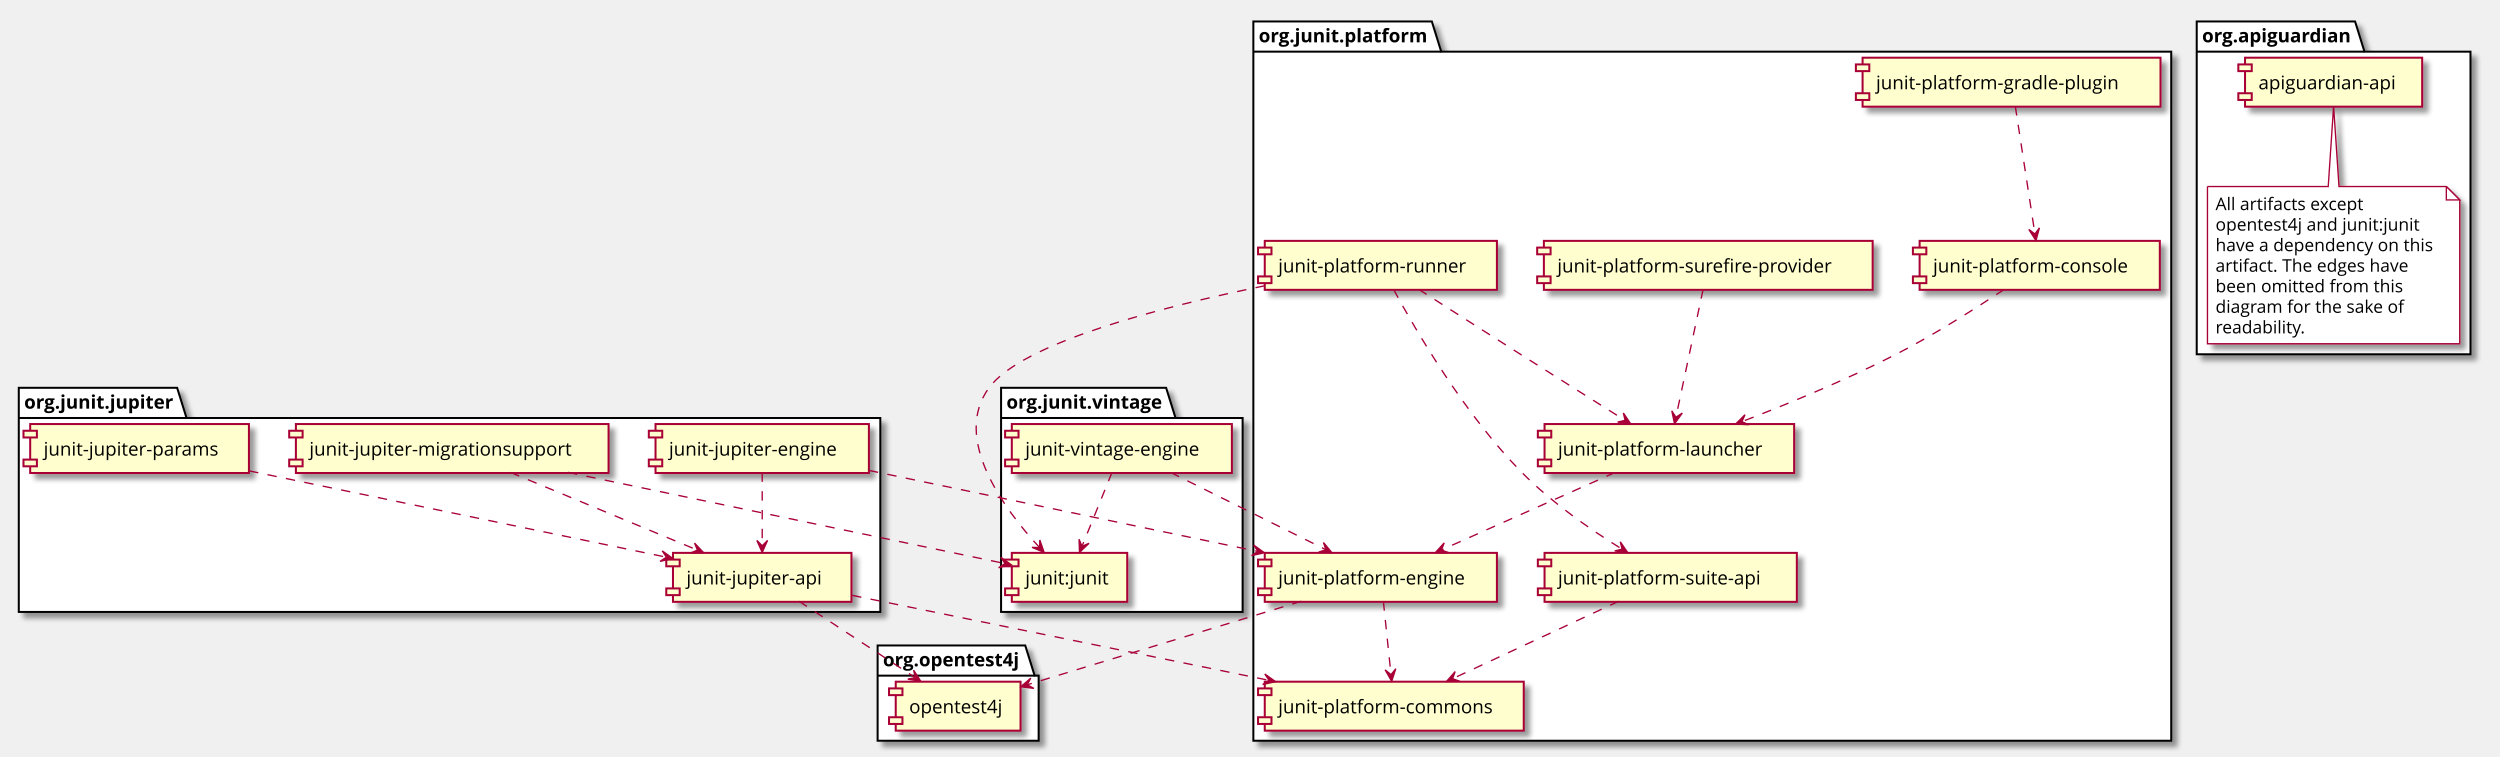
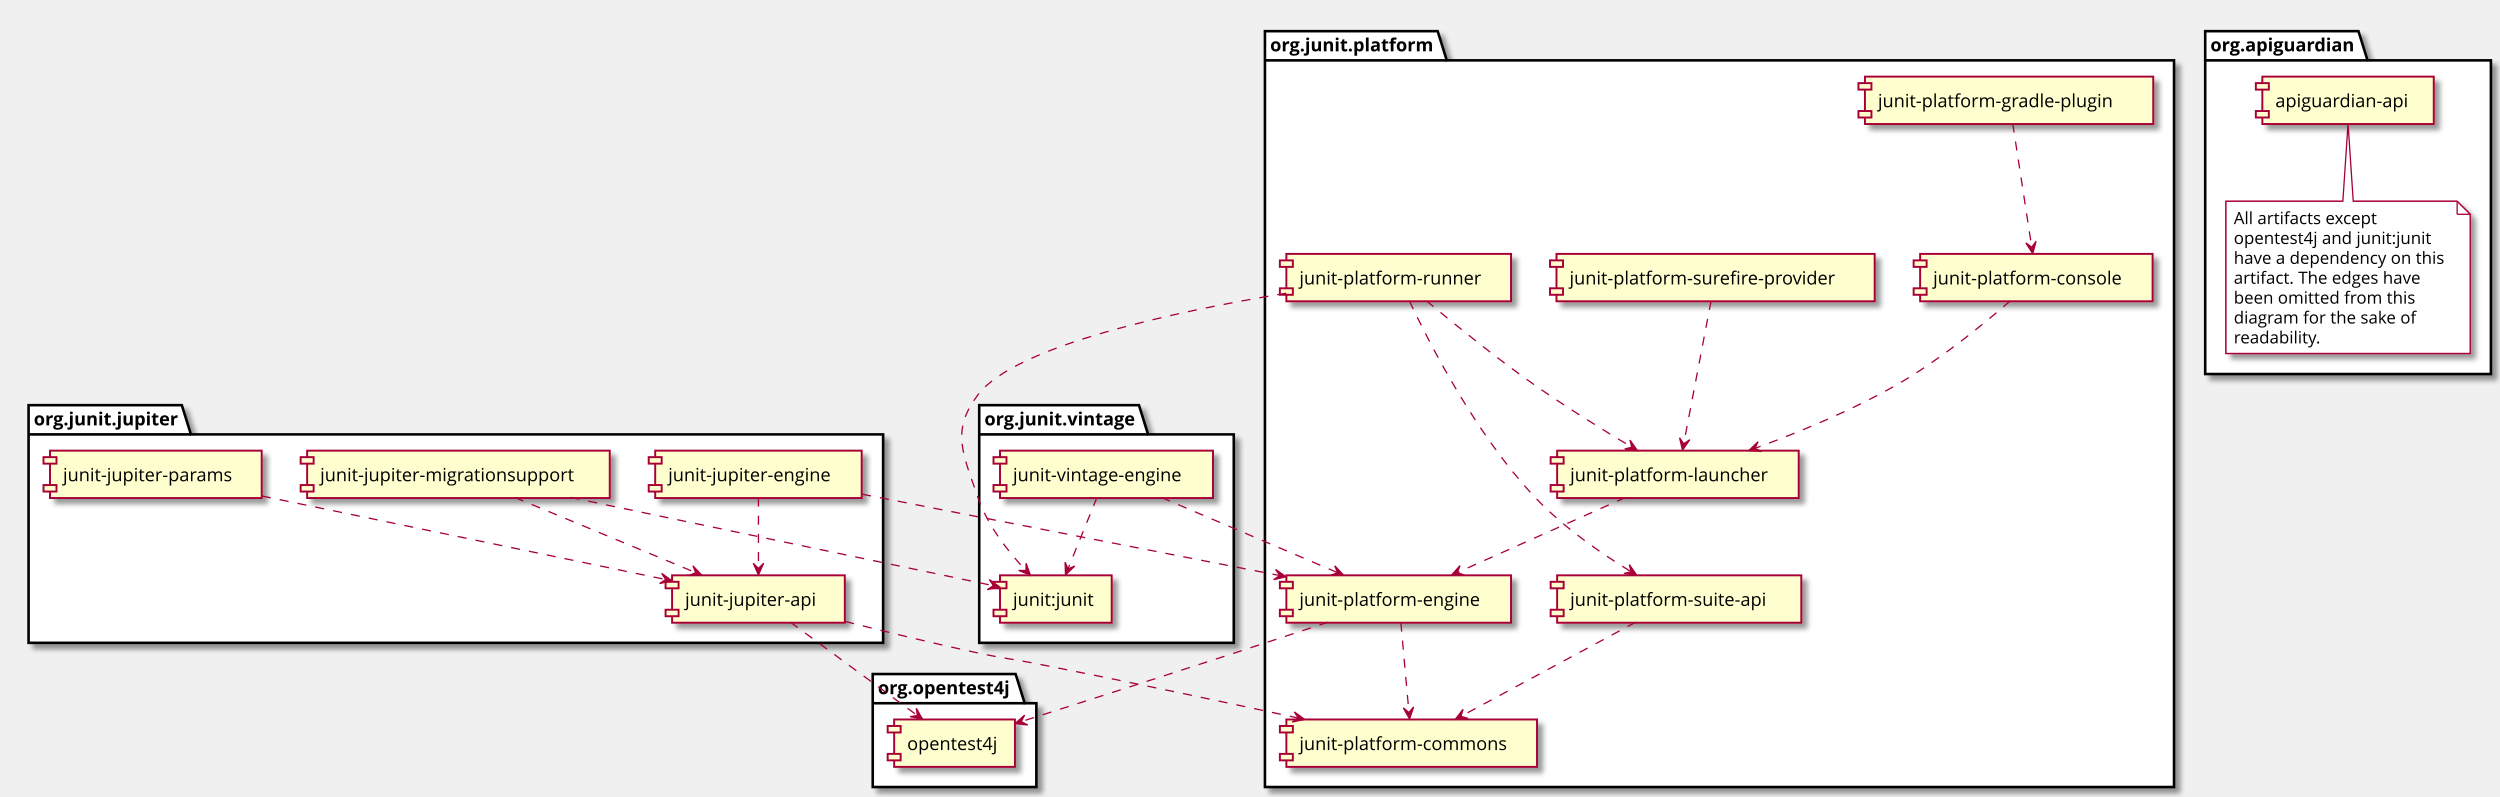
- <svg xmlns="http://www.w3.org/2000/svg" contentScriptType="application/ecmascript" contentStyleType="text/css" height="564px" preserveAspectRatio="none" style="width:1863px;height:564px;" version="1.1" viewBox="0 0 1863 564" width="1863px" zoomAndPan="magnify">
+ <svg xmlns="http://www.w3.org/2000/svg" contentScriptType="application/ecmascript" contentStyleType="text/css" height="613px" preserveAspectRatio="none" style="width:1925px;height:613px;" version="1.1" viewBox="0 0 1925 613" width="1925px" zoomAndPan="magnify">
  <defs>
-     <filter height="300%" id="f1rrr2d2399cu7" width="300%" x="-1" y="-1">
+     <filter height="300%" id="fjlph2e" width="300%" x="-1" y="-1">
      <feGaussianBlur result="blurOut" stdDeviation="2.0" />
      <feColorMatrix in="blurOut" result="blurOut2" type="matrix" values="0 0 0 0 0 0 0 0 0 0 0 0 0 0 0 0 0 0 .4 0" />
      <feOffset dx="4.0" dy="4.0" in="blurOut2" result="blurOut3" />
      <feBlend in="SourceGraphic" in2="blurOut3" mode="normal" />
    </filter>
  </defs>
  <g>
-     <polygon fill="#FFFFFF" filter="url(#f1rrr2d2399cu7)" points="14,289,132,289,139,311.488,656,311.488,656,456,14,456,14,289" style="stroke: #000000; stroke-width: 1.5;" />
-     <line style="stroke: #000000; stroke-width: 1.5;" x1="14" x2="139" y1="311.488" y2="311.488" />
-     <text fill="#000000" font-family="Open Sans" font-size="14" font-weight="bold" lengthAdjust="spacingAndGlyphs" textLength="112" x="18" y="304.535">org.junit.jupiter</text>
-     <polygon fill="#FFFFFF" filter="url(#f1rrr2d2399cu7)" points="746,289,869,289,876,311.488,926,311.488,926,456,746,456,746,289" style="stroke: #000000; stroke-width: 1.5;" />
-     <line style="stroke: #000000; stroke-width: 1.5;" x1="746" x2="876" y1="311.488" y2="311.488" />
-     <text fill="#000000" font-family="Open Sans" font-size="14" font-weight="bold" lengthAdjust="spacingAndGlyphs" textLength="117" x="750" y="304.535">org.junit.vintage</text>
-     <polygon fill="#FFFFFF" filter="url(#f1rrr2d2399cu7)" points="934,16,1067,16,1074,38.488,1618,38.488,1618,552,934,552,934,16" style="stroke: #000000; stroke-width: 1.5;" />
-     <line style="stroke: #000000; stroke-width: 1.5;" x1="934" x2="1074" y1="38.488" y2="38.488" />
-     <text fill="#000000" font-family="Open Sans" font-size="14" font-weight="bold" lengthAdjust="spacingAndGlyphs" textLength="127" x="938" y="31.535">org.junit.platform</text>
-     <polygon fill="#FFFFFF" filter="url(#f1rrr2d2399cu7)" points="654,481,764,481,771,503.488,774,503.488,774,552,654,552,654,481" style="stroke: #000000; stroke-width: 1.5;" />
-     <line style="stroke: #000000; stroke-width: 1.5;" x1="654" x2="771" y1="503.488" y2="503.488" />
-     <text fill="#000000" font-family="Open Sans" font-size="14" font-weight="bold" lengthAdjust="spacingAndGlyphs" textLength="104" x="658" y="496.535">org.opentest4j</text>
-     <polygon fill="#FFFFFF" filter="url(#f1rrr2d2399cu7)" points="1637,16,1755,16,1762,38.488,1841,38.488,1841,264,1637,264,1637,16" style="stroke: #000000; stroke-width: 1.5;" />
-     <line style="stroke: #000000; stroke-width: 1.5;" x1="1637" x2="1762" y1="38.488" y2="38.488" />
-     <text fill="#000000" font-family="Open Sans" font-size="14" font-weight="bold" lengthAdjust="spacingAndGlyphs" textLength="112" x="1641" y="31.535">org.apiguardian</text>
-     <rect fill="#FEFECE" filter="url(#f1rrr2d2399cu7)" height="36.488" style="stroke: #A80036; stroke-width: 1.5;" width="133" x="501.5" y="412" />
-     <rect fill="#FEFECE" height="5" style="stroke: #A80036; stroke-width: 1.5;" width="10" x="496.5" y="417" />
-     <rect fill="#FEFECE" height="5" style="stroke: #A80036; stroke-width: 1.5;" width="10" x="496.5" y="438.488" />
-     <text fill="#000000" font-family="Open Sans" font-size="14" lengthAdjust="spacingAndGlyphs" textLength="113" x="511.5" y="435.535">junit-jupiter-api</text>
-     <rect fill="#FEFECE" filter="url(#f1rrr2d2399cu7)" height="36.488" style="stroke: #A80036; stroke-width: 1.5;" width="159" x="488.5" y="316" />
-     <rect fill="#FEFECE" height="5" style="stroke: #A80036; stroke-width: 1.5;" width="10" x="483.5" y="321" />
-     <rect fill="#FEFECE" height="5" style="stroke: #A80036; stroke-width: 1.5;" width="10" x="483.5" y="342.488" />
-     <text fill="#000000" font-family="Open Sans" font-size="14" lengthAdjust="spacingAndGlyphs" textLength="139" x="498.5" y="339.535">junit-jupiter-engine</text>
-     <rect fill="#FEFECE" filter="url(#f1rrr2d2399cu7)" height="36.488" style="stroke: #A80036; stroke-width: 1.5;" width="163" x="22.5" y="316" />
-     <rect fill="#FEFECE" height="5" style="stroke: #A80036; stroke-width: 1.5;" width="10" x="17.5" y="321" />
-     <rect fill="#FEFECE" height="5" style="stroke: #A80036; stroke-width: 1.5;" width="10" x="17.5" y="342.488" />
-     <text fill="#000000" font-family="Open Sans" font-size="14" lengthAdjust="spacingAndGlyphs" textLength="143" x="32.5" y="339.535">junit-jupiter-params</text>
-     <rect fill="#FEFECE" filter="url(#f1rrr2d2399cu7)" height="36.488" style="stroke: #A80036; stroke-width: 1.5;" width="233" x="220.5" y="316" />
-     <rect fill="#FEFECE" height="5" style="stroke: #A80036; stroke-width: 1.5;" width="10" x="215.5" y="321" />
-     <rect fill="#FEFECE" height="5" style="stroke: #A80036; stroke-width: 1.5;" width="10" x="215.5" y="342.488" />
-     <text fill="#000000" font-family="Open Sans" font-size="14" lengthAdjust="spacingAndGlyphs" textLength="213" x="230.5" y="339.535">junit-jupiter-migrationsupport</text>
-     <rect fill="#FEFECE" filter="url(#f1rrr2d2399cu7)" height="36.488" style="stroke: #A80036; stroke-width: 1.5;" width="164" x="754" y="316" />
-     <rect fill="#FEFECE" height="5" style="stroke: #A80036; stroke-width: 1.5;" width="10" x="749" y="321" />
-     <rect fill="#FEFECE" height="5" style="stroke: #A80036; stroke-width: 1.5;" width="10" x="749" y="342.488" />
-     <text fill="#000000" font-family="Open Sans" font-size="14" lengthAdjust="spacingAndGlyphs" textLength="144" x="764" y="339.535">junit-vintage-engine</text>
-     <rect fill="#FEFECE" filter="url(#f1rrr2d2399cu7)" height="36.488" style="stroke: #A80036; stroke-width: 1.5;" width="86" x="754" y="412" />
-     <rect fill="#FEFECE" height="5" style="stroke: #A80036; stroke-width: 1.5;" width="10" x="749" y="417" />
-     <rect fill="#FEFECE" height="5" style="stroke: #A80036; stroke-width: 1.5;" width="10" x="749" y="438.488" />
-     <text fill="#000000" font-family="Open Sans" font-size="14" lengthAdjust="spacingAndGlyphs" textLength="66" x="764" y="435.535">junit:junit</text>
-     <rect fill="#FEFECE" filter="url(#f1rrr2d2399cu7)" height="36.488" style="stroke: #A80036; stroke-width: 1.5;" width="193" x="942.5" y="508" />
-     <rect fill="#FEFECE" height="5" style="stroke: #A80036; stroke-width: 1.5;" width="10" x="937.5" y="513" />
-     <rect fill="#FEFECE" height="5" style="stroke: #A80036; stroke-width: 1.5;" width="10" x="937.5" y="534.488" />
-     <text fill="#000000" font-family="Open Sans" font-size="14" lengthAdjust="spacingAndGlyphs" textLength="173" x="952.5" y="531.535">junit-platform-commons</text>
-     <rect fill="#FEFECE" filter="url(#f1rrr2d2399cu7)" height="36.488" style="stroke: #A80036; stroke-width: 1.5;" width="179" x="1430.5" y="179.5" />
-     <rect fill="#FEFECE" height="5" style="stroke: #A80036; stroke-width: 1.5;" width="10" x="1425.5" y="184.5" />
-     <rect fill="#FEFECE" height="5" style="stroke: #A80036; stroke-width: 1.5;" width="10" x="1425.5" y="205.988" />
-     <text fill="#000000" font-family="Open Sans" font-size="14" lengthAdjust="spacingAndGlyphs" textLength="159" x="1440.5" y="203.035">junit-platform-console</text>
-     <rect fill="#FEFECE" filter="url(#f1rrr2d2399cu7)" height="36.488" style="stroke: #A80036; stroke-width: 1.5;" width="173" x="942.5" y="412" />
-     <rect fill="#FEFECE" height="5" style="stroke: #A80036; stroke-width: 1.5;" width="10" x="937.5" y="417" />
-     <rect fill="#FEFECE" height="5" style="stroke: #A80036; stroke-width: 1.5;" width="10" x="937.5" y="438.488" />
-     <text fill="#000000" font-family="Open Sans" font-size="14" lengthAdjust="spacingAndGlyphs" textLength="153" x="952.5" y="435.535">junit-platform-engine</text>
-     <rect fill="#FEFECE" filter="url(#f1rrr2d2399cu7)" height="36.488" style="stroke: #A80036; stroke-width: 1.5;" width="222" x="1388" y="43" />
-     <rect fill="#FEFECE" height="5" style="stroke: #A80036; stroke-width: 1.5;" width="10" x="1383" y="48" />
-     <rect fill="#FEFECE" height="5" style="stroke: #A80036; stroke-width: 1.5;" width="10" x="1383" y="69.488" />
-     <text fill="#000000" font-family="Open Sans" font-size="14" lengthAdjust="spacingAndGlyphs" textLength="202" x="1398" y="66.535">junit-platform-gradle-plugin</text>
-     <rect fill="#FEFECE" filter="url(#f1rrr2d2399cu7)" height="36.488" style="stroke: #A80036; stroke-width: 1.5;" width="186" x="1151" y="316" />
-     <rect fill="#FEFECE" height="5" style="stroke: #A80036; stroke-width: 1.5;" width="10" x="1146" y="321" />
-     <rect fill="#FEFECE" height="5" style="stroke: #A80036; stroke-width: 1.5;" width="10" x="1146" y="342.488" />
-     <text fill="#000000" font-family="Open Sans" font-size="14" lengthAdjust="spacingAndGlyphs" textLength="166" x="1161" y="339.535">junit-platform-launcher</text>
-     <rect fill="#FEFECE" filter="url(#f1rrr2d2399cu7)" height="36.488" style="stroke: #A80036; stroke-width: 1.5;" width="173" x="942.5" y="179.5" />
-     <rect fill="#FEFECE" height="5" style="stroke: #A80036; stroke-width: 1.5;" width="10" x="937.5" y="184.5" />
-     <rect fill="#FEFECE" height="5" style="stroke: #A80036; stroke-width: 1.5;" width="10" x="937.5" y="205.988" />
-     <text fill="#000000" font-family="Open Sans" font-size="14" lengthAdjust="spacingAndGlyphs" textLength="153" x="952.5" y="203.035">junit-platform-runner</text>
-     <rect fill="#FEFECE" filter="url(#f1rrr2d2399cu7)" height="36.488" style="stroke: #A80036; stroke-width: 1.5;" width="188" x="1151" y="412" />
-     <rect fill="#FEFECE" height="5" style="stroke: #A80036; stroke-width: 1.5;" width="10" x="1146" y="417" />
-     <rect fill="#FEFECE" height="5" style="stroke: #A80036; stroke-width: 1.5;" width="10" x="1146" y="438.488" />
-     <text fill="#000000" font-family="Open Sans" font-size="14" lengthAdjust="spacingAndGlyphs" textLength="168" x="1161" y="435.535">junit-platform-suite-api</text>
-     <rect fill="#FEFECE" filter="url(#f1rrr2d2399cu7)" height="36.488" style="stroke: #A80036; stroke-width: 1.5;" width="245" x="1150.5" y="179.5" />
-     <rect fill="#FEFECE" height="5" style="stroke: #A80036; stroke-width: 1.5;" width="10" x="1145.5" y="184.5" />
-     <rect fill="#FEFECE" height="5" style="stroke: #A80036; stroke-width: 1.5;" width="10" x="1145.5" y="205.988" />
-     <text fill="#000000" font-family="Open Sans" font-size="14" lengthAdjust="spacingAndGlyphs" textLength="225" x="1160.5" y="203.035">junit-platform-surefire-provider</text>
-     <rect fill="#FEFECE" filter="url(#f1rrr2d2399cu7)" height="36.488" style="stroke: #A80036; stroke-width: 1.5;" width="93" x="667.5" y="508" />
-     <rect fill="#FEFECE" height="5" style="stroke: #A80036; stroke-width: 1.5;" width="10" x="662.5" y="513" />
-     <rect fill="#FEFECE" height="5" style="stroke: #A80036; stroke-width: 1.5;" width="10" x="662.5" y="534.488" />
-     <text fill="#000000" font-family="Open Sans" font-size="14" lengthAdjust="spacingAndGlyphs" textLength="73" x="677.5" y="531.535">opentest4j</text>
-     <rect fill="#FEFECE" filter="url(#f1rrr2d2399cu7)" height="36.488" style="stroke: #A80036; stroke-width: 1.5;" width="132" x="1673" y="43" />
-     <rect fill="#FEFECE" height="5" style="stroke: #A80036; stroke-width: 1.5;" width="10" x="1668" y="48" />
-     <rect fill="#FEFECE" height="5" style="stroke: #A80036; stroke-width: 1.5;" width="10" x="1668" y="69.488" />
-     <text fill="#000000" font-family="Open Sans" font-size="14" lengthAdjust="spacingAndGlyphs" textLength="112" x="1683" y="66.535">apiguardian-api</text>
-     <path d="M1645,139 L1645,256.174 A0,0 0 0 0 1645,256.174 L1833,256.174 A0,0 0 0 0 1833,256.174 L1833,149 L1823,139 L1743,139 L1739,79.126 L1735,139 L1645,139 A0,0 0 0 0 1645,139 " fill="#FFFFFF" filter="url(#f1rrr2d2399cu7)" style="stroke: #A80036; stroke-width: 1.0;" />
-     <path d="M1823,139 L1823,149 L1833,149 L1823,139 " fill="#FFFFFF" style="stroke: #A80036; stroke-width: 1.0;" />
-     <text fill="#000000" font-family="Open Sans" font-size="13" lengthAdjust="spacingAndGlyphs" textLength="119" x="1651" y="156.568">All artifacts except</text>
-     <text fill="#000000" font-family="Open Sans" font-size="13" lengthAdjust="spacingAndGlyphs" textLength="160" x="1651" y="171.879">opentest4j and junit:junit</text>
-     <text fill="#000000" font-family="Open Sans" font-size="13" lengthAdjust="spacingAndGlyphs" textLength="167" x="1651" y="187.19">have a dependency on this</text>
-     <text fill="#000000" font-family="Open Sans" font-size="13" lengthAdjust="spacingAndGlyphs" textLength="150" x="1651" y="202.5">artifact. The edges have</text>
-     <text fill="#000000" font-family="Open Sans" font-size="13" lengthAdjust="spacingAndGlyphs" textLength="145" x="1651" y="217.81">been omitted from this</text>
-     <text fill="#000000" font-family="Open Sans" font-size="13" lengthAdjust="spacingAndGlyphs" textLength="147" x="1651" y="233.121">diagram for the sake of</text>
-     <text fill="#000000" font-family="Open Sans" font-size="13" lengthAdjust="spacingAndGlyphs" textLength="70" x="1651" y="248.432">readability.</text>
-     <path d="M595.462,448.057 C619.98,464.179 655.911,487.804 681.781,504.815 " fill="none" id="jupiter_api-opentest4j" style="stroke: #A80036; stroke-width: 1.0; stroke-dasharray: 7.0,7.0;" />
-     <polygon fill="#A80036" points="686.165,507.698,680.843,499.411,681.987,504.951,676.448,506.095,686.165,507.698" style="stroke: #A80036; stroke-width: 1.0;" />
-     <path d="M634.983,443.652 C716.242,460.215 853.714,488.235 945.411,506.925 " fill="none" id="jupiter_api-commons" style="stroke: #A80036; stroke-width: 1.0; stroke-dasharray: 7.0,7.0;" />
-     <polygon fill="#A80036" points="950.562,507.974,942.542,502.258,945.663,506.976,940.944,510.096,950.562,507.974" style="stroke: #A80036; stroke-width: 1.0;" />
-     <path d="M647.511,350.558 C728.071,367.334 852.567,393.259 937.258,410.895 " fill="none" id="jupiter_engine-engine" style="stroke: #A80036; stroke-width: 1.0; stroke-dasharray: 7.0,7.0;" />
-     <polygon fill="#A80036" points="942.271,411.939,934.275,406.188,937.376,410.92,932.644,414.02,942.271,411.939" style="stroke: #A80036; stroke-width: 1.0;" />
-     <path d="M568,352.057 C568,367.513 568,389.865 568,406.673 " fill="none" id="jupiter_engine-jupiter_api" style="stroke: #A80036; stroke-width: 1.0; stroke-dasharray: 7.0,7.0;" />
-     <polygon fill="#A80036" points="568,411.698,572,402.698,568,406.698,564,402.698,568,411.698" style="stroke: #A80036; stroke-width: 1.0;" />
-     <path d="M185.619,350.887 C273.708,369.112 412.62,397.852 496.542,415.216 " fill="none" id="jupiter_params-jupiter_api" style="stroke: #A80036; stroke-width: 1.0; stroke-dasharray: 7.0,7.0;" />
-     <polygon fill="#A80036" points="501.491,416.24,493.488,410.499,496.595,415.226,491.867,418.333,501.491,416.24" style="stroke: #A80036; stroke-width: 1.0;" />
-     <path d="M380.449,352.057 C420.09,368.531 478.584,392.84 519.681,409.92 " fill="none" id="jupiter_migration_support-jupiter_api" style="stroke: #A80036; stroke-width: 1.0; stroke-dasharray: 7.0,7.0;" />
-     <polygon fill="#A80036" points="524.353,411.861,517.578,404.713,519.736,409.942,514.508,412.101,524.353,411.861" style="stroke: #A80036; stroke-width: 1.0;" />
-     <path d="M423.252,352 C519.476,372.082 671.727,403.856 748.837,419.949 " fill="none" id="jupiter_migration_support-junit4" style="stroke: #A80036; stroke-width: 1.0; stroke-dasharray: 7.0,7.0;" />
-     <polygon fill="#A80036" points="753.806,420.986,745.813,415.231,748.911,419.964,744.178,423.062,753.806,420.986" style="stroke: #A80036; stroke-width: 1.0;" />
-     <path d="M1493.445,215.703 C1472.214,229.835 1441.407,249.413 1413,264 C1375.707,283.15 1331.937,301.163 1298.287,314.12 " fill="none" id="console-launcher" style="stroke: #A80036; stroke-width: 1.0; stroke-dasharray: 7.0,7.0;" />
-     <polygon fill="#A80036" points="1293.397,315.995,1303.233,316.508,1298.066,314.205,1300.369,309.038,1293.397,315.995" style="stroke: #A80036; stroke-width: 1.0;" />
-     <path d="M1501.789,79.126 C1505.554,103.602 1512.268,147.245 1516.408,174.151 " fill="none" id="gradle-console" style="stroke: #A80036; stroke-width: 1.0; stroke-dasharray: 7.0,7.0;" />
-     <polygon fill="#A80036" points="1517.2,179.299,1519.784,169.795,1516.439,174.357,1511.878,171.012,1517.2,179.299" style="stroke: #A80036; stroke-width: 1.0;" />
-     <path d="M1203.56,352.057 C1166.74,368.498 1112.444,392.741 1074.205,409.815 " fill="none" id="launcher-engine" style="stroke: #A80036; stroke-width: 1.0; stroke-dasharray: 7.0,7.0;" />
-     <polygon fill="#A80036" points="1069.623,411.861,1079.472,411.844,1074.189,409.823,1076.21,404.539,1069.623,411.861" style="stroke: #A80036; stroke-width: 1.0;" />
-     <path d="M969.751,448.057 C910.932,465.983 821.674,493.185 765.66,510.256 " fill="none" id="engine-opentest4j" style="stroke: #A80036; stroke-width: 1.0; stroke-dasharray: 7.0,7.0;" />
-     <polygon fill="#A80036" points="760.681,511.774,770.456,512.976,765.463,510.316,768.124,505.324,760.681,511.774" style="stroke: #A80036; stroke-width: 1.0;" />
-     <path d="M1030.881,448.057 C1032.491,463.513 1034.819,485.865 1036.57,502.673 " fill="none" id="engine-commons" style="stroke: #A80036; stroke-width: 1.0; stroke-dasharray: 7.0,7.0;" />
-     <polygon fill="#A80036" points="1037.093,507.698,1040.139,498.332,1036.575,502.725,1032.182,499.161,1037.093,507.698" style="stroke: #A80036; stroke-width: 1.0;" />
-     <path d="M1057.219,215.612 C1078.121,229.01 1107.31,247.686 1133,264 C1159.144,280.602 1188.822,299.31 1210.908,313.207 " fill="none" id="runner-launcher" style="stroke: #A80036; stroke-width: 1.0; stroke-dasharray: 7.0,7.0;" />
-     <polygon fill="#A80036" points="1215.22,315.92,1209.732,307.741,1210.988,313.257,1205.473,314.513,1215.22,315.92" style="stroke: #A80036; stroke-width: 1.0;" />
-     <path d="M1038.499,215.703 C1055.038,246.264 1091.453,308.783 1134,352 C1156.152,374.501 1185.544,394.826 1208.518,409.084 " fill="none" id="runner-suite_api" style="stroke: #A80036; stroke-width: 1.0; stroke-dasharray: 7.0,7.0;" />
-     <polygon fill="#A80036" points="1213.023,411.853,1207.45,403.732,1208.763,409.235,1203.261,410.548,1213.023,411.853" style="stroke: #A80036; stroke-width: 1.0;" />
-     <path d="M942.477,212.964 C865.589,228.676 761.65,255.444 737,289 C709.416,326.55 747.656,378.714 774.566,407.922 " fill="none" id="runner-junit4" style="stroke: #A80036; stroke-width: 1.0; stroke-dasharray: 7.0,7.0;" />
-     <polygon fill="#A80036" points="778.115,411.714,774.885,402.41,774.698,408.064,769.044,407.877,778.115,411.714" style="stroke: #A80036; stroke-width: 1.0;" />
-     <path d="M1206.253,448.057 C1171.118,464.431 1119.374,488.544 1082.76,505.607 " fill="none" id="suite_api-commons" style="stroke: #A80036; stroke-width: 1.0; stroke-dasharray: 7.0,7.0;" />
-     <polygon fill="#A80036" points="1077.923,507.861,1087.77,507.685,1082.455,505.749,1084.391,500.434,1077.923,507.861" style="stroke: #A80036; stroke-width: 1.0;" />
-     <path d="M1269.149,215.626 C1263.949,240.102 1254.677,283.745 1248.96,310.651 " fill="none" id="surefire-launcher" style="stroke: #A80036; stroke-width: 1.0; stroke-dasharray: 7.0,7.0;" />
-     <polygon fill="#A80036" points="1247.867,315.799,1253.65,307.827,1248.906,310.908,1245.825,306.164,1247.867,315.799" style="stroke: #A80036; stroke-width: 1.0;" />
-     <path d="M872.302,352.057 C905.22,368.431 953.698,392.544 988.001,409.607 " fill="none" id="vintage_engine-engine" style="stroke: #A80036; stroke-width: 1.0; stroke-dasharray: 7.0,7.0;" />
-     <polygon fill="#A80036" points="992.533,411.861,986.257,404.272,988.057,409.634,982.694,411.434,992.533,411.861" style="stroke: #A80036; stroke-width: 1.0;" />
-     <path d="M828.664,352.057 C822.385,367.513 813.305,389.865 806.477,406.673 " fill="none" id="vintage_engine-junit4" style="stroke: #A80036; stroke-width: 1.0; stroke-dasharray: 7.0,7.0;" />
-     <polygon fill="#A80036" points="804.435,411.698,811.529,404.865,806.317,407.065,804.117,401.854,804.435,411.698" style="stroke: #A80036; stroke-width: 1.0;" />
+     <polygon fill="#FFFFFF" filter="url(#fjlph2e)" points="22,312,140,312,147,334.488,680,334.488,680,495,22,495,22,312" style="stroke: #000000; stroke-width: 2.0;" />
+     <line style="stroke: #000000; stroke-width: 2.0;" x1="22" x2="147" y1="334.488" y2="334.488" />
+     <text fill="#000000" font-family="Open Sans" font-size="14" font-weight="bold" lengthAdjust="spacingAndGlyphs" textLength="112" x="26" y="327.535">org.junit.jupiter</text>
+     <polygon fill="#FFFFFF" filter="url(#fjlph2e)" points="754,312,877,312,884,334.488,950,334.488,950,495,754,495,754,312" style="stroke: #000000; stroke-width: 2.0;" />
+     <line style="stroke: #000000; stroke-width: 2.0;" x1="754" x2="884" y1="334.488" y2="334.488" />
+     <text fill="#000000" font-family="Open Sans" font-size="14" font-weight="bold" lengthAdjust="spacingAndGlyphs" textLength="117" x="758" y="327.535">org.junit.vintage</text>
+     <polygon fill="#FFFFFF" filter="url(#fjlph2e)" points="974,24,1107,24,1114,46.488,1674,46.488,1674,606,974,606,974,24" style="stroke: #000000; stroke-width: 2.0;" />
+     <line style="stroke: #000000; stroke-width: 2.0;" x1="974" x2="1114" y1="46.488" y2="46.488" />
+     <text fill="#000000" font-family="Open Sans" font-size="14" font-weight="bold" lengthAdjust="spacingAndGlyphs" textLength="127" x="978" y="39.535">org.junit.platform</text>
+     <polygon fill="#FFFFFF" filter="url(#fjlph2e)" points="672,519,782,519,789,541.488,798,541.488,798,606,672,606,672,519" style="stroke: #000000; stroke-width: 2.0;" />
+     <line style="stroke: #000000; stroke-width: 2.0;" x1="672" x2="789" y1="541.488" y2="541.488" />
+     <text fill="#000000" font-family="Open Sans" font-size="14" font-weight="bold" lengthAdjust="spacingAndGlyphs" textLength="104" x="676" y="534.535">org.opentest4j</text>
+     <polygon fill="#FFFFFF" filter="url(#fjlph2e)" points="1698,24,1816,24,1823,46.488,1918,46.488,1918,288,1698,288,1698,24" style="stroke: #000000; stroke-width: 2.0;" />
+     <line style="stroke: #000000; stroke-width: 2.0;" x1="1698" x2="1823" y1="46.488" y2="46.488" />
+     <text fill="#000000" font-family="Open Sans" font-size="14" font-weight="bold" lengthAdjust="spacingAndGlyphs" textLength="112" x="1702" y="39.535">org.apiguardian</text>
+     <rect fill="#FEFECE" filter="url(#fjlph2e)" height="36.488" style="stroke: #A80036; stroke-width: 1.5;" width="133" x="517.5" y="443" />
+     <rect fill="#FEFECE" height="5" style="stroke: #A80036; stroke-width: 1.5;" width="10" x="512.5" y="448" />
+     <rect fill="#FEFECE" height="5" style="stroke: #A80036; stroke-width: 1.5;" width="10" x="512.5" y="469.488" />
+     <text fill="#000000" font-family="Open Sans" font-size="14" lengthAdjust="spacingAndGlyphs" textLength="113" x="527.5" y="466.535">junit-jupiter-api</text>
+     <rect fill="#FEFECE" filter="url(#fjlph2e)" height="36.488" style="stroke: #A80036; stroke-width: 1.5;" width="159" x="504.5" y="347" />
+     <rect fill="#FEFECE" height="5" style="stroke: #A80036; stroke-width: 1.5;" width="10" x="499.5" y="352" />
+     <rect fill="#FEFECE" height="5" style="stroke: #A80036; stroke-width: 1.5;" width="10" x="499.5" y="373.488" />
+     <text fill="#000000" font-family="Open Sans" font-size="14" lengthAdjust="spacingAndGlyphs" textLength="139" x="514.5" y="370.535">junit-jupiter-engine</text>
+     <rect fill="#FEFECE" filter="url(#fjlph2e)" height="36.488" style="stroke: #A80036; stroke-width: 1.5;" width="163" x="38.5" y="347" />
+     <rect fill="#FEFECE" height="5" style="stroke: #A80036; stroke-width: 1.5;" width="10" x="33.5" y="352" />
+     <rect fill="#FEFECE" height="5" style="stroke: #A80036; stroke-width: 1.5;" width="10" x="33.5" y="373.488" />
+     <text fill="#000000" font-family="Open Sans" font-size="14" lengthAdjust="spacingAndGlyphs" textLength="143" x="48.5" y="370.535">junit-jupiter-params</text>
+     <rect fill="#FEFECE" filter="url(#fjlph2e)" height="36.488" style="stroke: #A80036; stroke-width: 1.5;" width="233" x="236.5" y="347" />
+     <rect fill="#FEFECE" height="5" style="stroke: #A80036; stroke-width: 1.5;" width="10" x="231.5" y="352" />
+     <rect fill="#FEFECE" height="5" style="stroke: #A80036; stroke-width: 1.5;" width="10" x="231.5" y="373.488" />
+     <text fill="#000000" font-family="Open Sans" font-size="14" lengthAdjust="spacingAndGlyphs" textLength="213" x="246.5" y="370.535">junit-jupiter-migrationsupport</text>
+     <rect fill="#FEFECE" filter="url(#fjlph2e)" height="36.488" style="stroke: #A80036; stroke-width: 1.5;" width="164" x="770" y="347" />
+     <rect fill="#FEFECE" height="5" style="stroke: #A80036; stroke-width: 1.5;" width="10" x="765" y="352" />
+     <rect fill="#FEFECE" height="5" style="stroke: #A80036; stroke-width: 1.5;" width="10" x="765" y="373.488" />
+     <text fill="#000000" font-family="Open Sans" font-size="14" lengthAdjust="spacingAndGlyphs" textLength="144" x="780" y="370.535">junit-vintage-engine</text>
+     <rect fill="#FEFECE" filter="url(#fjlph2e)" height="36.488" style="stroke: #A80036; stroke-width: 1.5;" width="86" x="770" y="443" />
+     <rect fill="#FEFECE" height="5" style="stroke: #A80036; stroke-width: 1.5;" width="10" x="765" y="448" />
+     <rect fill="#FEFECE" height="5" style="stroke: #A80036; stroke-width: 1.5;" width="10" x="765" y="469.488" />
+     <text fill="#000000" font-family="Open Sans" font-size="14" lengthAdjust="spacingAndGlyphs" textLength="66" x="780" y="466.535">junit:junit</text>
+     <rect fill="#FEFECE" filter="url(#fjlph2e)" height="36.488" style="stroke: #A80036; stroke-width: 1.5;" width="193" x="990.5" y="554" />
+     <rect fill="#FEFECE" height="5" style="stroke: #A80036; stroke-width: 1.5;" width="10" x="985.5" y="559" />
+     <rect fill="#FEFECE" height="5" style="stroke: #A80036; stroke-width: 1.5;" width="10" x="985.5" y="580.488" />
+     <text fill="#000000" font-family="Open Sans" font-size="14" lengthAdjust="spacingAndGlyphs" textLength="173" x="1000.5" y="577.535">junit-platform-commons</text>
+     <rect fill="#FEFECE" filter="url(#fjlph2e)" height="36.488" style="stroke: #A80036; stroke-width: 1.5;" width="179" x="1478.5" y="195.5" />
+     <rect fill="#FEFECE" height="5" style="stroke: #A80036; stroke-width: 1.5;" width="10" x="1473.5" y="200.5" />
+     <rect fill="#FEFECE" height="5" style="stroke: #A80036; stroke-width: 1.5;" width="10" x="1473.5" y="221.988" />
+     <text fill="#000000" font-family="Open Sans" font-size="14" lengthAdjust="spacingAndGlyphs" textLength="159" x="1488.5" y="219.035">junit-platform-console</text>
+     <rect fill="#FEFECE" filter="url(#fjlph2e)" height="36.488" style="stroke: #A80036; stroke-width: 1.5;" width="173" x="990.5" y="443" />
+     <rect fill="#FEFECE" height="5" style="stroke: #A80036; stroke-width: 1.5;" width="10" x="985.5" y="448" />
+     <rect fill="#FEFECE" height="5" style="stroke: #A80036; stroke-width: 1.5;" width="10" x="985.5" y="469.488" />
+     <text fill="#000000" font-family="Open Sans" font-size="14" lengthAdjust="spacingAndGlyphs" textLength="153" x="1000.5" y="466.535">junit-platform-engine</text>
+     <rect fill="#FEFECE" filter="url(#fjlph2e)" height="36.488" style="stroke: #A80036; stroke-width: 1.5;" width="222" x="1436" y="59" />
+     <rect fill="#FEFECE" height="5" style="stroke: #A80036; stroke-width: 1.5;" width="10" x="1431" y="64" />
+     <rect fill="#FEFECE" height="5" style="stroke: #A80036; stroke-width: 1.5;" width="10" x="1431" y="85.488" />
+     <text fill="#000000" font-family="Open Sans" font-size="14" lengthAdjust="spacingAndGlyphs" textLength="202" x="1446" y="82.535">junit-platform-gradle-plugin</text>
+     <rect fill="#FEFECE" filter="url(#fjlph2e)" height="36.488" style="stroke: #A80036; stroke-width: 1.5;" width="186" x="1199" y="347" />
+     <rect fill="#FEFECE" height="5" style="stroke: #A80036; stroke-width: 1.5;" width="10" x="1194" y="352" />
+     <rect fill="#FEFECE" height="5" style="stroke: #A80036; stroke-width: 1.5;" width="10" x="1194" y="373.488" />
+     <text fill="#000000" font-family="Open Sans" font-size="14" lengthAdjust="spacingAndGlyphs" textLength="166" x="1209" y="370.535">junit-platform-launcher</text>
+     <rect fill="#FEFECE" filter="url(#fjlph2e)" height="36.488" style="stroke: #A80036; stroke-width: 1.5;" width="173" x="990.5" y="195.5" />
+     <rect fill="#FEFECE" height="5" style="stroke: #A80036; stroke-width: 1.5;" width="10" x="985.5" y="200.5" />
+     <rect fill="#FEFECE" height="5" style="stroke: #A80036; stroke-width: 1.5;" width="10" x="985.5" y="221.988" />
+     <text fill="#000000" font-family="Open Sans" font-size="14" lengthAdjust="spacingAndGlyphs" textLength="153" x="1000.5" y="219.035">junit-platform-runner</text>
+     <rect fill="#FEFECE" filter="url(#fjlph2e)" height="36.488" style="stroke: #A80036; stroke-width: 1.5;" width="188" x="1199" y="443" />
+     <rect fill="#FEFECE" height="5" style="stroke: #A80036; stroke-width: 1.5;" width="10" x="1194" y="448" />
+     <rect fill="#FEFECE" height="5" style="stroke: #A80036; stroke-width: 1.5;" width="10" x="1194" y="469.488" />
+     <text fill="#000000" font-family="Open Sans" font-size="14" lengthAdjust="spacingAndGlyphs" textLength="168" x="1209" y="466.535">junit-platform-suite-api</text>
+     <rect fill="#FEFECE" filter="url(#fjlph2e)" height="36.488" style="stroke: #A80036; stroke-width: 1.5;" width="245" x="1198.5" y="195.5" />
+     <rect fill="#FEFECE" height="5" style="stroke: #A80036; stroke-width: 1.5;" width="10" x="1193.5" y="200.5" />
+     <rect fill="#FEFECE" height="5" style="stroke: #A80036; stroke-width: 1.5;" width="10" x="1193.5" y="221.988" />
+     <text fill="#000000" font-family="Open Sans" font-size="14" lengthAdjust="spacingAndGlyphs" textLength="225" x="1208.5" y="219.035">junit-platform-surefire-provider</text>
+     <rect fill="#FEFECE" filter="url(#fjlph2e)" height="36.488" style="stroke: #A80036; stroke-width: 1.5;" width="93" x="688.5" y="554" />
+     <rect fill="#FEFECE" height="5" style="stroke: #A80036; stroke-width: 1.5;" width="10" x="683.5" y="559" />
+     <rect fill="#FEFECE" height="5" style="stroke: #A80036; stroke-width: 1.5;" width="10" x="683.5" y="580.488" />
+     <text fill="#000000" font-family="Open Sans" font-size="14" lengthAdjust="spacingAndGlyphs" textLength="73" x="698.5" y="577.535">opentest4j</text>
+     <rect fill="#FEFECE" filter="url(#fjlph2e)" height="36.488" style="stroke: #A80036; stroke-width: 1.5;" width="132" x="1742" y="59" />
+     <rect fill="#FEFECE" height="5" style="stroke: #A80036; stroke-width: 1.5;" width="10" x="1737" y="64" />
+     <rect fill="#FEFECE" height="5" style="stroke: #A80036; stroke-width: 1.5;" width="10" x="1737" y="85.488" />
+     <text fill="#000000" font-family="Open Sans" font-size="14" lengthAdjust="spacingAndGlyphs" textLength="112" x="1752" y="82.535">apiguardian-api</text>
+     <polygon fill="#FFFFFF" filter="url(#fjlph2e)" points="1714,155,1714,272.174,1902,272.174,1902,165,1892,155,1714,155" style="stroke: #A80036; stroke-width: 1.0;" />
+     <polygon fill="#FFFFFF" points="1714,155,1714,272.174,1902,272.174,1902,165,1892,155,1812,155,1808,95.126,1804,155,1714,155" style="stroke: #A80036; stroke-width: 1.0;" />
+     <line style="stroke: #A80036; stroke-width: 1.0;" x1="1892" x2="1892" y1="155" y2="165" />
+     <line style="stroke: #A80036; stroke-width: 1.0;" x1="1902" x2="1892" y1="165" y2="165" />
+     <text fill="#000000" font-family="Open Sans" font-size="13" lengthAdjust="spacingAndGlyphs" textLength="119" x="1720" y="172.568">All artifacts except</text>
+     <text fill="#000000" font-family="Open Sans" font-size="13" lengthAdjust="spacingAndGlyphs" textLength="160" x="1720" y="187.879">opentest4j and junit:junit</text>
+     <text fill="#000000" font-family="Open Sans" font-size="13" lengthAdjust="spacingAndGlyphs" textLength="167" x="1720" y="203.19">have a dependency on this</text>
+     <text fill="#000000" font-family="Open Sans" font-size="13" lengthAdjust="spacingAndGlyphs" textLength="150" x="1720" y="218.5">artifact. The edges have</text>
+     <text fill="#000000" font-family="Open Sans" font-size="13" lengthAdjust="spacingAndGlyphs" textLength="145" x="1720" y="233.81">been omitted from this</text>
+     <text fill="#000000" font-family="Open Sans" font-size="13" lengthAdjust="spacingAndGlyphs" textLength="147" x="1720" y="249.121">diagram for the sake of</text>
+     <text fill="#000000" font-family="Open Sans" font-size="13" lengthAdjust="spacingAndGlyphs" textLength="70" x="1720" y="264.432">readability.</text>
+     <path d="M608.597,479.081 C635.36,498.755 678.096,530.17 706.353,550.942 " fill="none" style="stroke: #A80036; stroke-width: 1.0; stroke-dasharray: 7.0,7.0;" />
+     <polygon fill="#A80036" points="710.414,553.927,705.531,545.373,706.385,550.965,700.793,551.819,710.414,553.927" style="stroke: #A80036; stroke-width: 1.0;" />
+     <path d="M650.793,478.523 C682.037,486.457 719.814,495.677 754,503 C773.435,507.163 778.496,507.169 798,511 C865.77,524.311 942.225,540.5 999.467,552.855 " fill="none" style="stroke: #A80036; stroke-width: 1.0; stroke-dasharray: 7.0,7.0;" />
+     <polygon fill="#A80036" points="1004.597,553.962,996.644,548.152,999.71,552.907,994.955,555.972,1004.597,553.962" style="stroke: #A80036; stroke-width: 1.0;" />
+     <path d="M663.757,380.531 C751.706,397.657 892.967,425.164 985.389,443.161 " fill="none" style="stroke: #A80036; stroke-width: 1.0; stroke-dasharray: 7.0,7.0;" />
+     <polygon fill="#A80036" points="990.303,444.118,982.234,438.471,985.395,443.162,980.704,446.324,990.303,444.118" style="stroke: #A80036; stroke-width: 1.0;" />
+     <path d="M584,383.057 C584,398.513 584,420.865 584,437.673 " fill="none" style="stroke: #A80036; stroke-width: 1.0; stroke-dasharray: 7.0,7.0;" />
+     <polygon fill="#A80036" points="584,442.698,588,433.698,584,437.698,580,433.698,584,442.698" style="stroke: #A80036; stroke-width: 1.0;" />
+     <path d="M201.619,381.887 C289.708,400.112 428.62,428.852 512.542,446.216 " fill="none" style="stroke: #A80036; stroke-width: 1.0; stroke-dasharray: 7.0,7.0;" />
+     <polygon fill="#A80036" points="517.491,447.24,509.488,441.499,512.595,446.226,507.867,449.333,517.491,447.24" style="stroke: #A80036; stroke-width: 1.0;" />
+     <path d="M396.449,383.057 C436.09,399.531 494.584,423.84 535.681,440.92 " fill="none" style="stroke: #A80036; stroke-width: 1.0; stroke-dasharray: 7.0,7.0;" />
+     <polygon fill="#A80036" points="540.353,442.861,533.578,435.713,535.736,440.942,530.508,443.101,540.353,442.861" style="stroke: #A80036; stroke-width: 1.0;" />
+     <path d="M439.252,383 C535.476,403.082 687.727,434.856 764.837,450.949 " fill="none" style="stroke: #A80036; stroke-width: 1.0; stroke-dasharray: 7.0,7.0;" />
+     <polygon fill="#A80036" points="769.806,451.986,761.813,446.231,764.911,450.964,760.178,454.062,769.806,451.986" style="stroke: #A80036; stroke-width: 1.0;" />
+     <path d="M1547.868,231.706 C1527.193,249.733 1493.529,277.279 1461,296 C1426.312,315.964 1384.72,333.023 1351.478,345.184 " fill="none" style="stroke: #A80036; stroke-width: 1.0; stroke-dasharray: 7.0,7.0;" />
+     <polygon fill="#A80036" points="1346.636,346.943,1356.46,347.63,1351.335,345.236,1353.729,340.111,1346.636,346.943" style="stroke: #A80036; stroke-width: 1.0;" />
+     <path d="M1549.789,95.126 C1553.554,119.602 1560.268,163.245 1564.408,190.151 " fill="none" style="stroke: #A80036; stroke-width: 1.0; stroke-dasharray: 7.0,7.0;" />
+     <polygon fill="#A80036" points="1565.2,195.299,1567.784,185.795,1564.439,190.357,1559.878,187.012,1565.2,195.299" style="stroke: #A80036; stroke-width: 1.0;" />
+     <path d="M1251.56,383.057 C1214.74,399.498 1160.444,423.741 1122.205,440.815 " fill="none" style="stroke: #A80036; stroke-width: 1.0; stroke-dasharray: 7.0,7.0;" />
+     <polygon fill="#A80036" points="1117.623,442.861,1127.472,442.844,1122.189,440.823,1124.21,435.539,1117.623,442.861" style="stroke: #A80036; stroke-width: 1.0;" />
+     <path d="M1022.649,479.091 C1000.177,486.541 973.847,495.23 950,503 C894.191,521.183 830.117,541.7 786.537,555.601 " fill="none" style="stroke: #A80036; stroke-width: 1.0; stroke-dasharray: 7.0,7.0;" />
+     <polygon fill="#A80036" points="781.592,557.178,791.382,558.255,786.355,555.659,788.951,550.633,781.592,557.178" style="stroke: #A80036; stroke-width: 1.0;" />
+     <path d="M1078.651,479.329 C1080.359,498.289 1083.032,527.96 1084.892,548.602 " fill="none" style="stroke: #A80036; stroke-width: 1.0; stroke-dasharray: 7.0,7.0;" />
+     <polygon fill="#A80036" points="1085.346,553.643,1088.523,544.321,1084.898,548.664,1080.555,545.039,1085.346,553.643" style="stroke: #A80036; stroke-width: 1.0;" />
+     <path d="M1098.356,231.626 C1119.001,248.861 1151.413,275.171 1181,296 C1205.526,313.266 1234.319,331.098 1256.433,344.308 " fill="none" style="stroke: #A80036; stroke-width: 1.0; stroke-dasharray: 7.0,7.0;" />
+     <polygon fill="#A80036" points="1260.764,346.887,1255.078,338.846,1256.468,344.329,1250.985,345.719,1260.764,346.887" style="stroke: #A80036; stroke-width: 1.0;" />
+     <path d="M1085.215,231.691 C1100.697,264.598 1136.741,335.04 1182,383 C1203.52,405.804 1232.675,425.984 1255.705,440.102 " fill="none" style="stroke: #A80036; stroke-width: 1.0; stroke-dasharray: 7.0,7.0;" />
+     <polygon fill="#A80036" points="1260.225,442.844,1254.604,434.756,1255.95,440.251,1250.456,441.596,1260.225,442.844" style="stroke: #A80036; stroke-width: 1.0;" />
+     <path d="M990.391,225.772 C904.504,239.924 781.688,266.201 753,304 C731.773,331.968 741.694,349.759 753,383 C760.291,404.438 776.116,424.585 789.683,439.032 " fill="none" style="stroke: #A80036; stroke-width: 1.0; stroke-dasharray: 7.0,7.0;" />
+     <polygon fill="#A80036" points="793.441,442.952,790.1,433.687,789.98,439.342,784.325,439.223,793.441,442.952" style="stroke: #A80036; stroke-width: 1.0;" />
+     <path d="M1259.444,479.081 C1222.633,498.916 1163.673,530.686 1125.137,551.451 " fill="none" style="stroke: #A80036; stroke-width: 1.0; stroke-dasharray: 7.0,7.0;" />
+     <polygon fill="#A80036" points="1120.542,553.927,1130.362,553.179,1124.943,551.555,1126.567,546.136,1120.542,553.927" style="stroke: #A80036; stroke-width: 1.0;" />
+     <path d="M1317.502,231.774 C1312.233,259.301 1302.262,311.392 1296.472,341.639 " fill="none" style="stroke: #A80036; stroke-width: 1.0; stroke-dasharray: 7.0,7.0;" />
+     <polygon fill="#A80036" points="1295.511,346.661,1301.131,338.573,1296.45,341.75,1293.274,337.069,1295.511,346.661" style="stroke: #A80036; stroke-width: 1.0;" />
+     <path d="M894.321,383.057 C932.854,399.498 989.675,423.741 1029.693,440.815 " fill="none" style="stroke: #A80036; stroke-width: 1.0; stroke-dasharray: 7.0,7.0;" />
+     <polygon fill="#A80036" points="1034.487,442.861,1027.779,435.65,1029.888,440.899,1024.639,443.008,1034.487,442.861" style="stroke: #A80036; stroke-width: 1.0;" />
+     <path d="M844.664,383.057 C838.385,398.513 829.305,420.865 822.477,437.673 " fill="none" style="stroke: #A80036; stroke-width: 1.0; stroke-dasharray: 7.0,7.0;" />
+     <polygon fill="#A80036" points="820.435,442.698,827.529,435.865,822.317,438.065,820.117,432.854,820.435,442.698" style="stroke: #A80036; stroke-width: 1.0;" />
  </g>
</svg>
